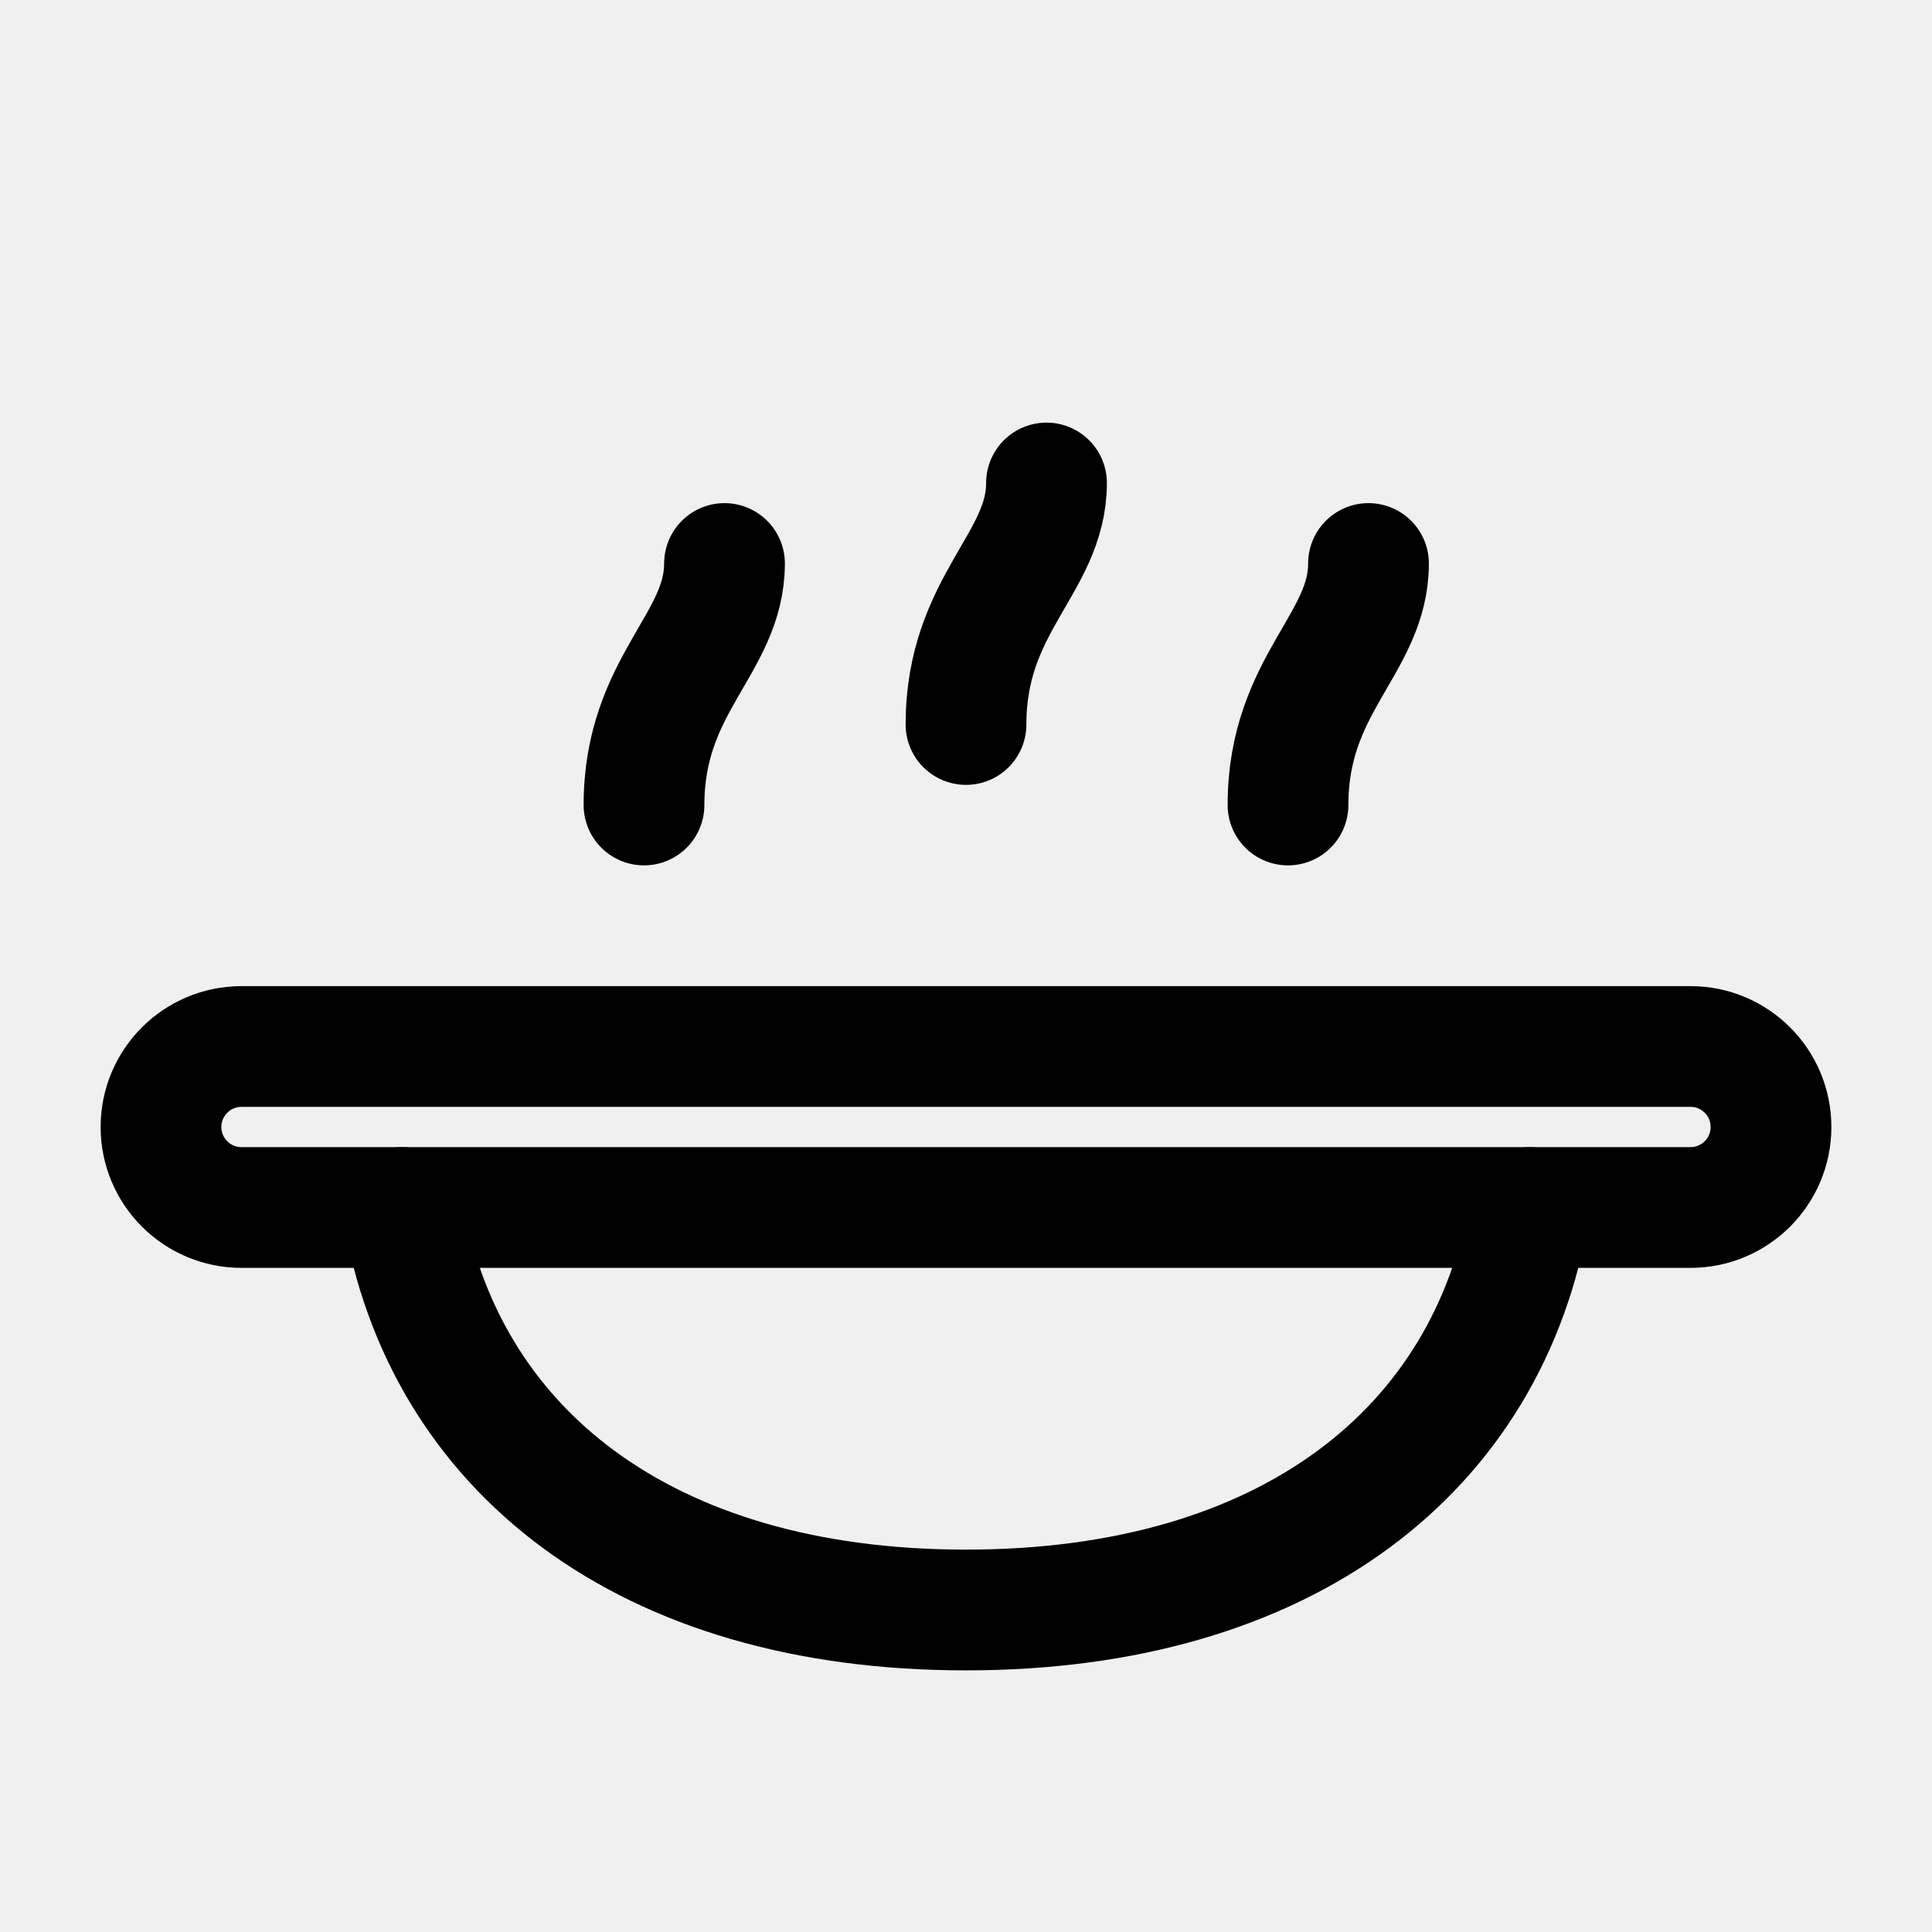
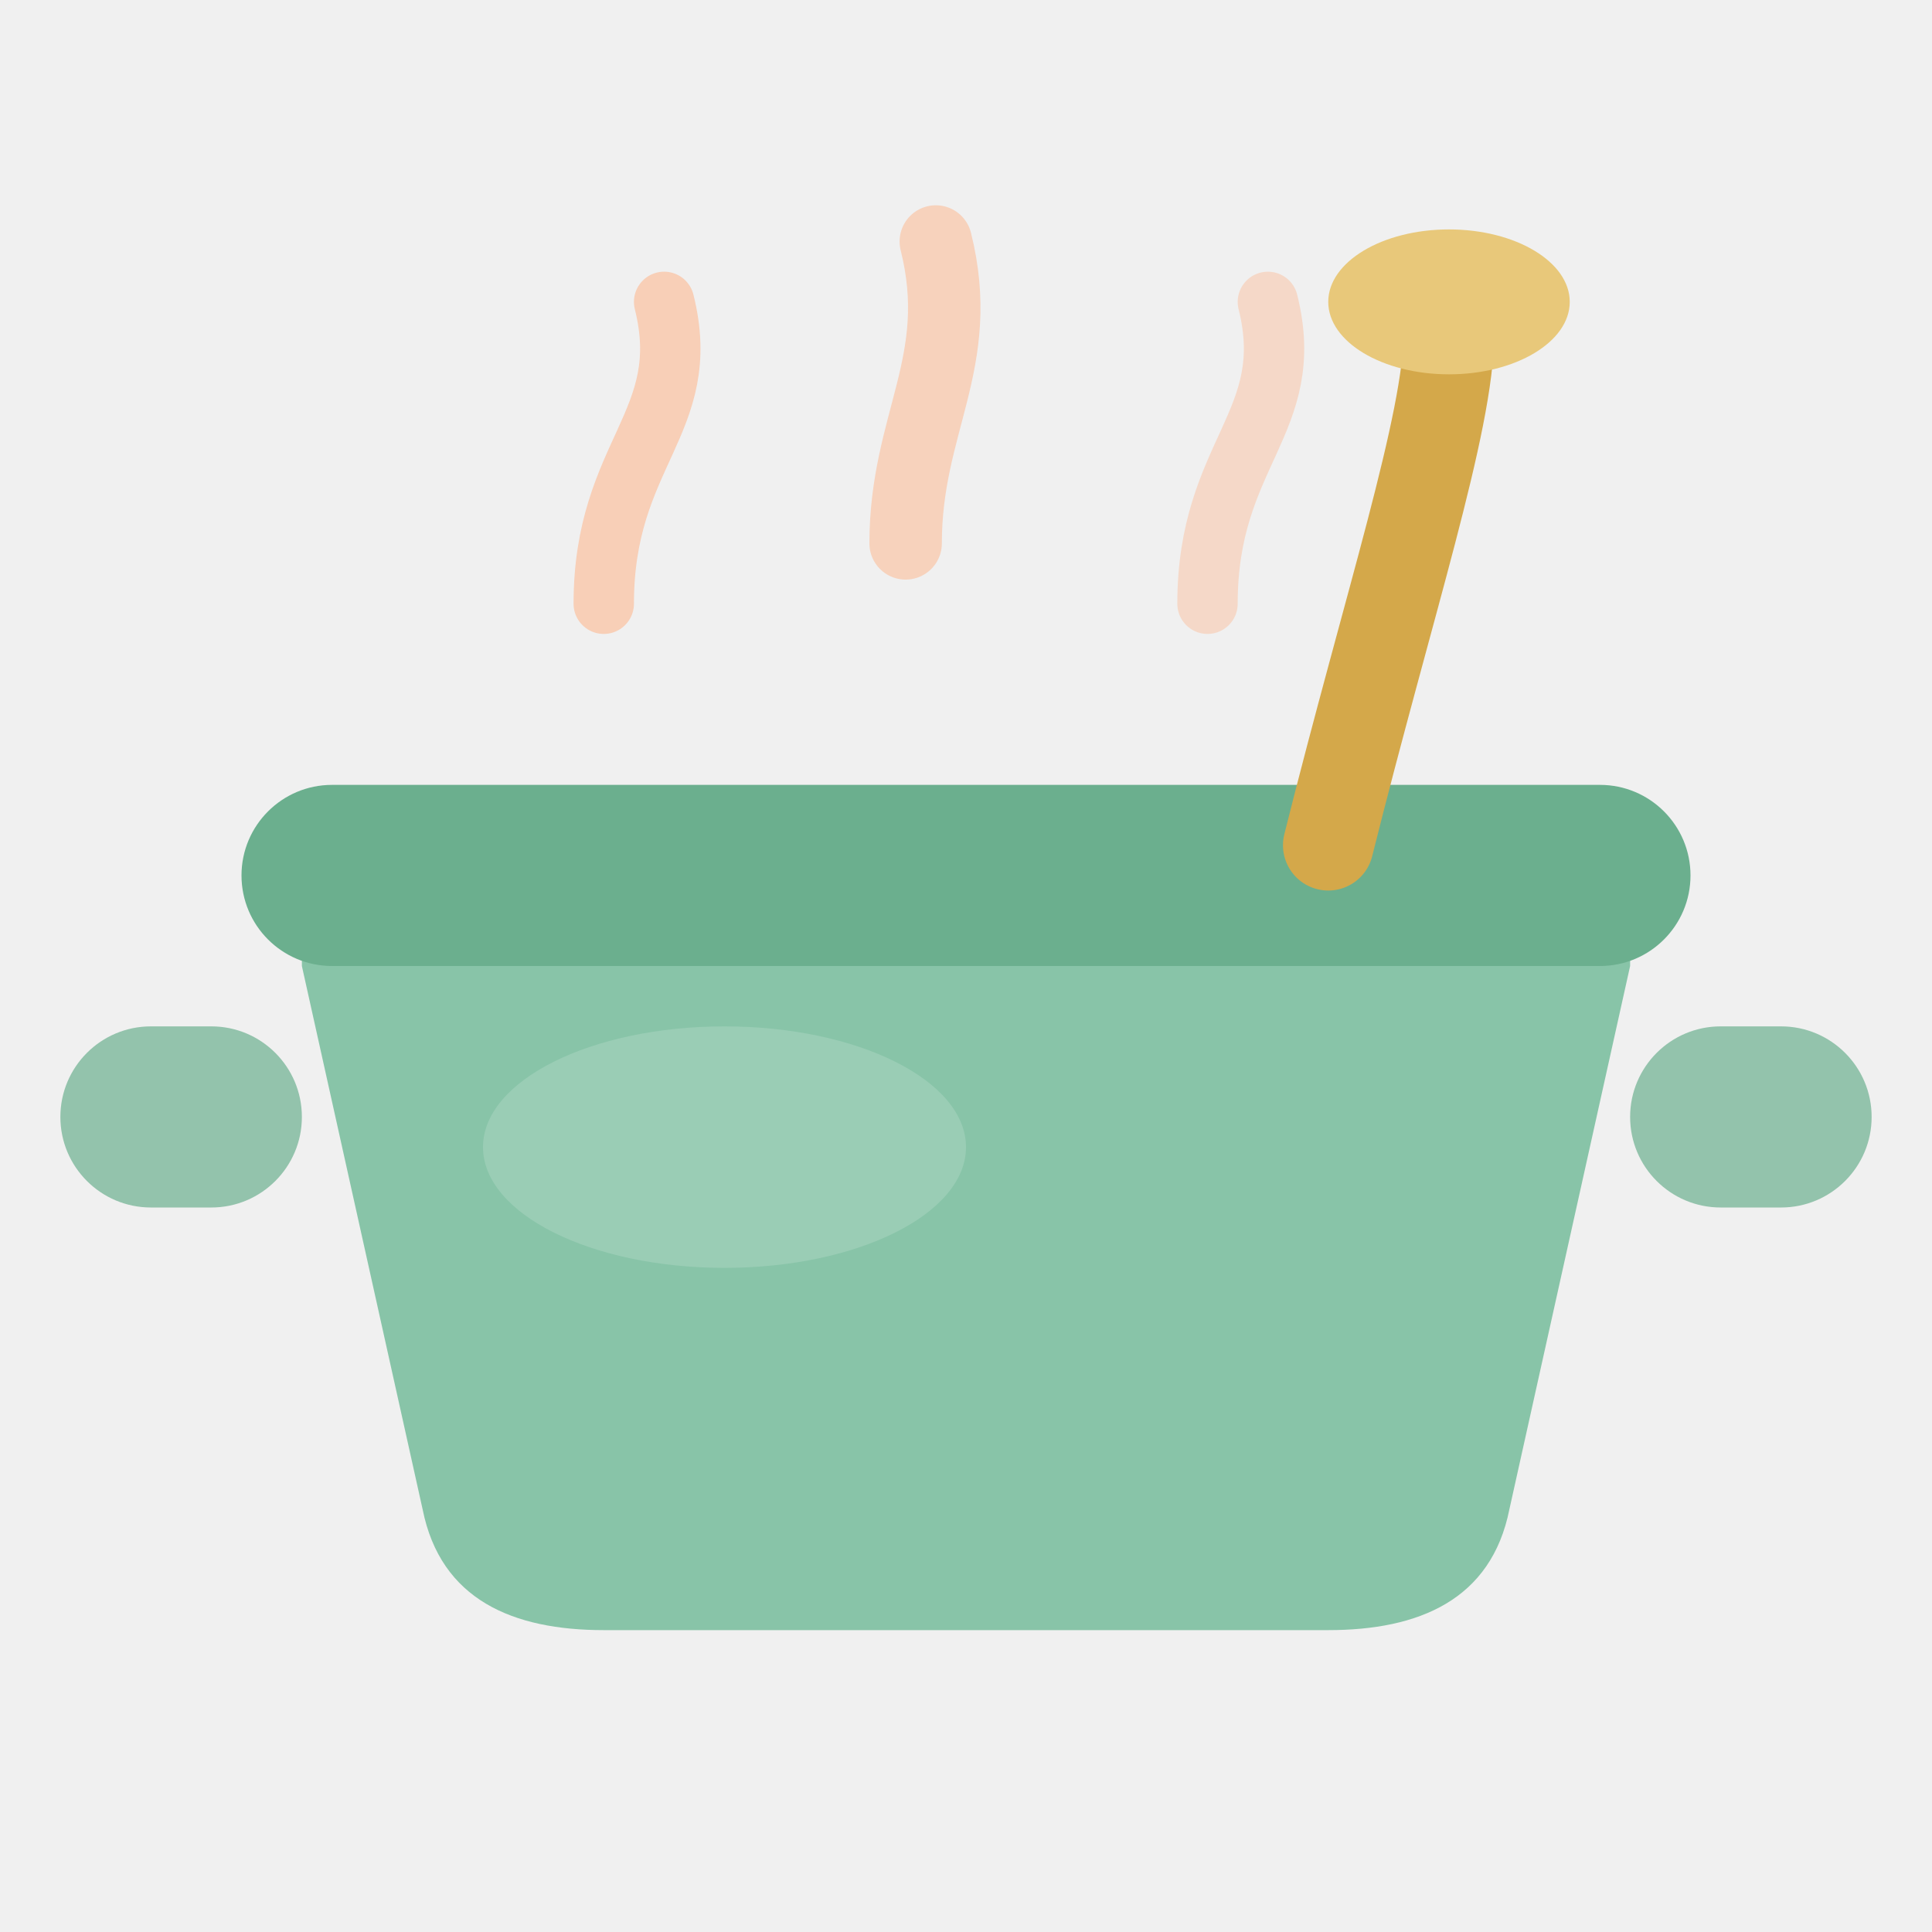
- <svg xmlns="http://www.w3.org/2000/svg" viewBox="0 0 24 24" width="24" height="24" fill="none" stroke="currentColor" stroke-width="1.5" stroke-linecap="round" stroke-linejoin="round">
-   <path d="M3 13h18a1 1 0 010 2H3a1 1 0 010-2z" />
-   <path d="M5 15c.5 3 3 5 7 5s6.5-2 7-5" />
-   <path d="M8 10c0-1.5 1-2 1-3" />
-   <path d="M12 9c0-1.5 1-2 1-3" />
-   <path d="M16 10c0-1.5 1-2 1-3" />
+ <svg xmlns="http://www.w3.org/2000/svg" viewBox="0 0 32 32" width="32" height="32">
+   <path d="M5 15h22v0c0 0 0 1 0 1l-2 9c-.3 1.5-1.5 2-3 2H10c-1.5 0-2.7-.5-3-2L5 16v-1z" fill="#88C4A8" />
+   <rect x="4" y="13" width="24" height="3" rx="1.5" fill="#6BAF8E" />
+   <rect x="1" y="17" width="4" height="3" rx="1.5" fill="#6BAF8E" opacity="0.7" />
+   <rect x="27" y="17" width="4" height="3" rx="1.5" fill="#6BAF8E" opacity="0.7" />
+   <path d="M22 14c1-4 2-7 2-8.5" fill="none" stroke="#D4A84A" stroke-width="1.5" stroke-linecap="round" />
+   <ellipse cx="24" cy="5" rx="2" ry="1.2" fill="#E8C87A" />
+   <ellipse cx="12" cy="19" rx="4" ry="2" fill="white" opacity="0.15" />
+   <path d="M10 10c0-2.5 1.5-3 1-5" fill="none" stroke="#FFAD7D" stroke-width="1" stroke-linecap="round" opacity="0.5" />
+   <path d="M15 9c0-2 1-3 .5-5" fill="none" stroke="#FFAD7D" stroke-width="1.2" stroke-linecap="round" opacity="0.45" />
+   <path d="M20 10c0-2.5 1.5-3 1-5" fill="none" stroke="#FFAD7D" stroke-width="1" stroke-linecap="round" opacity="0.35" />
</svg>
